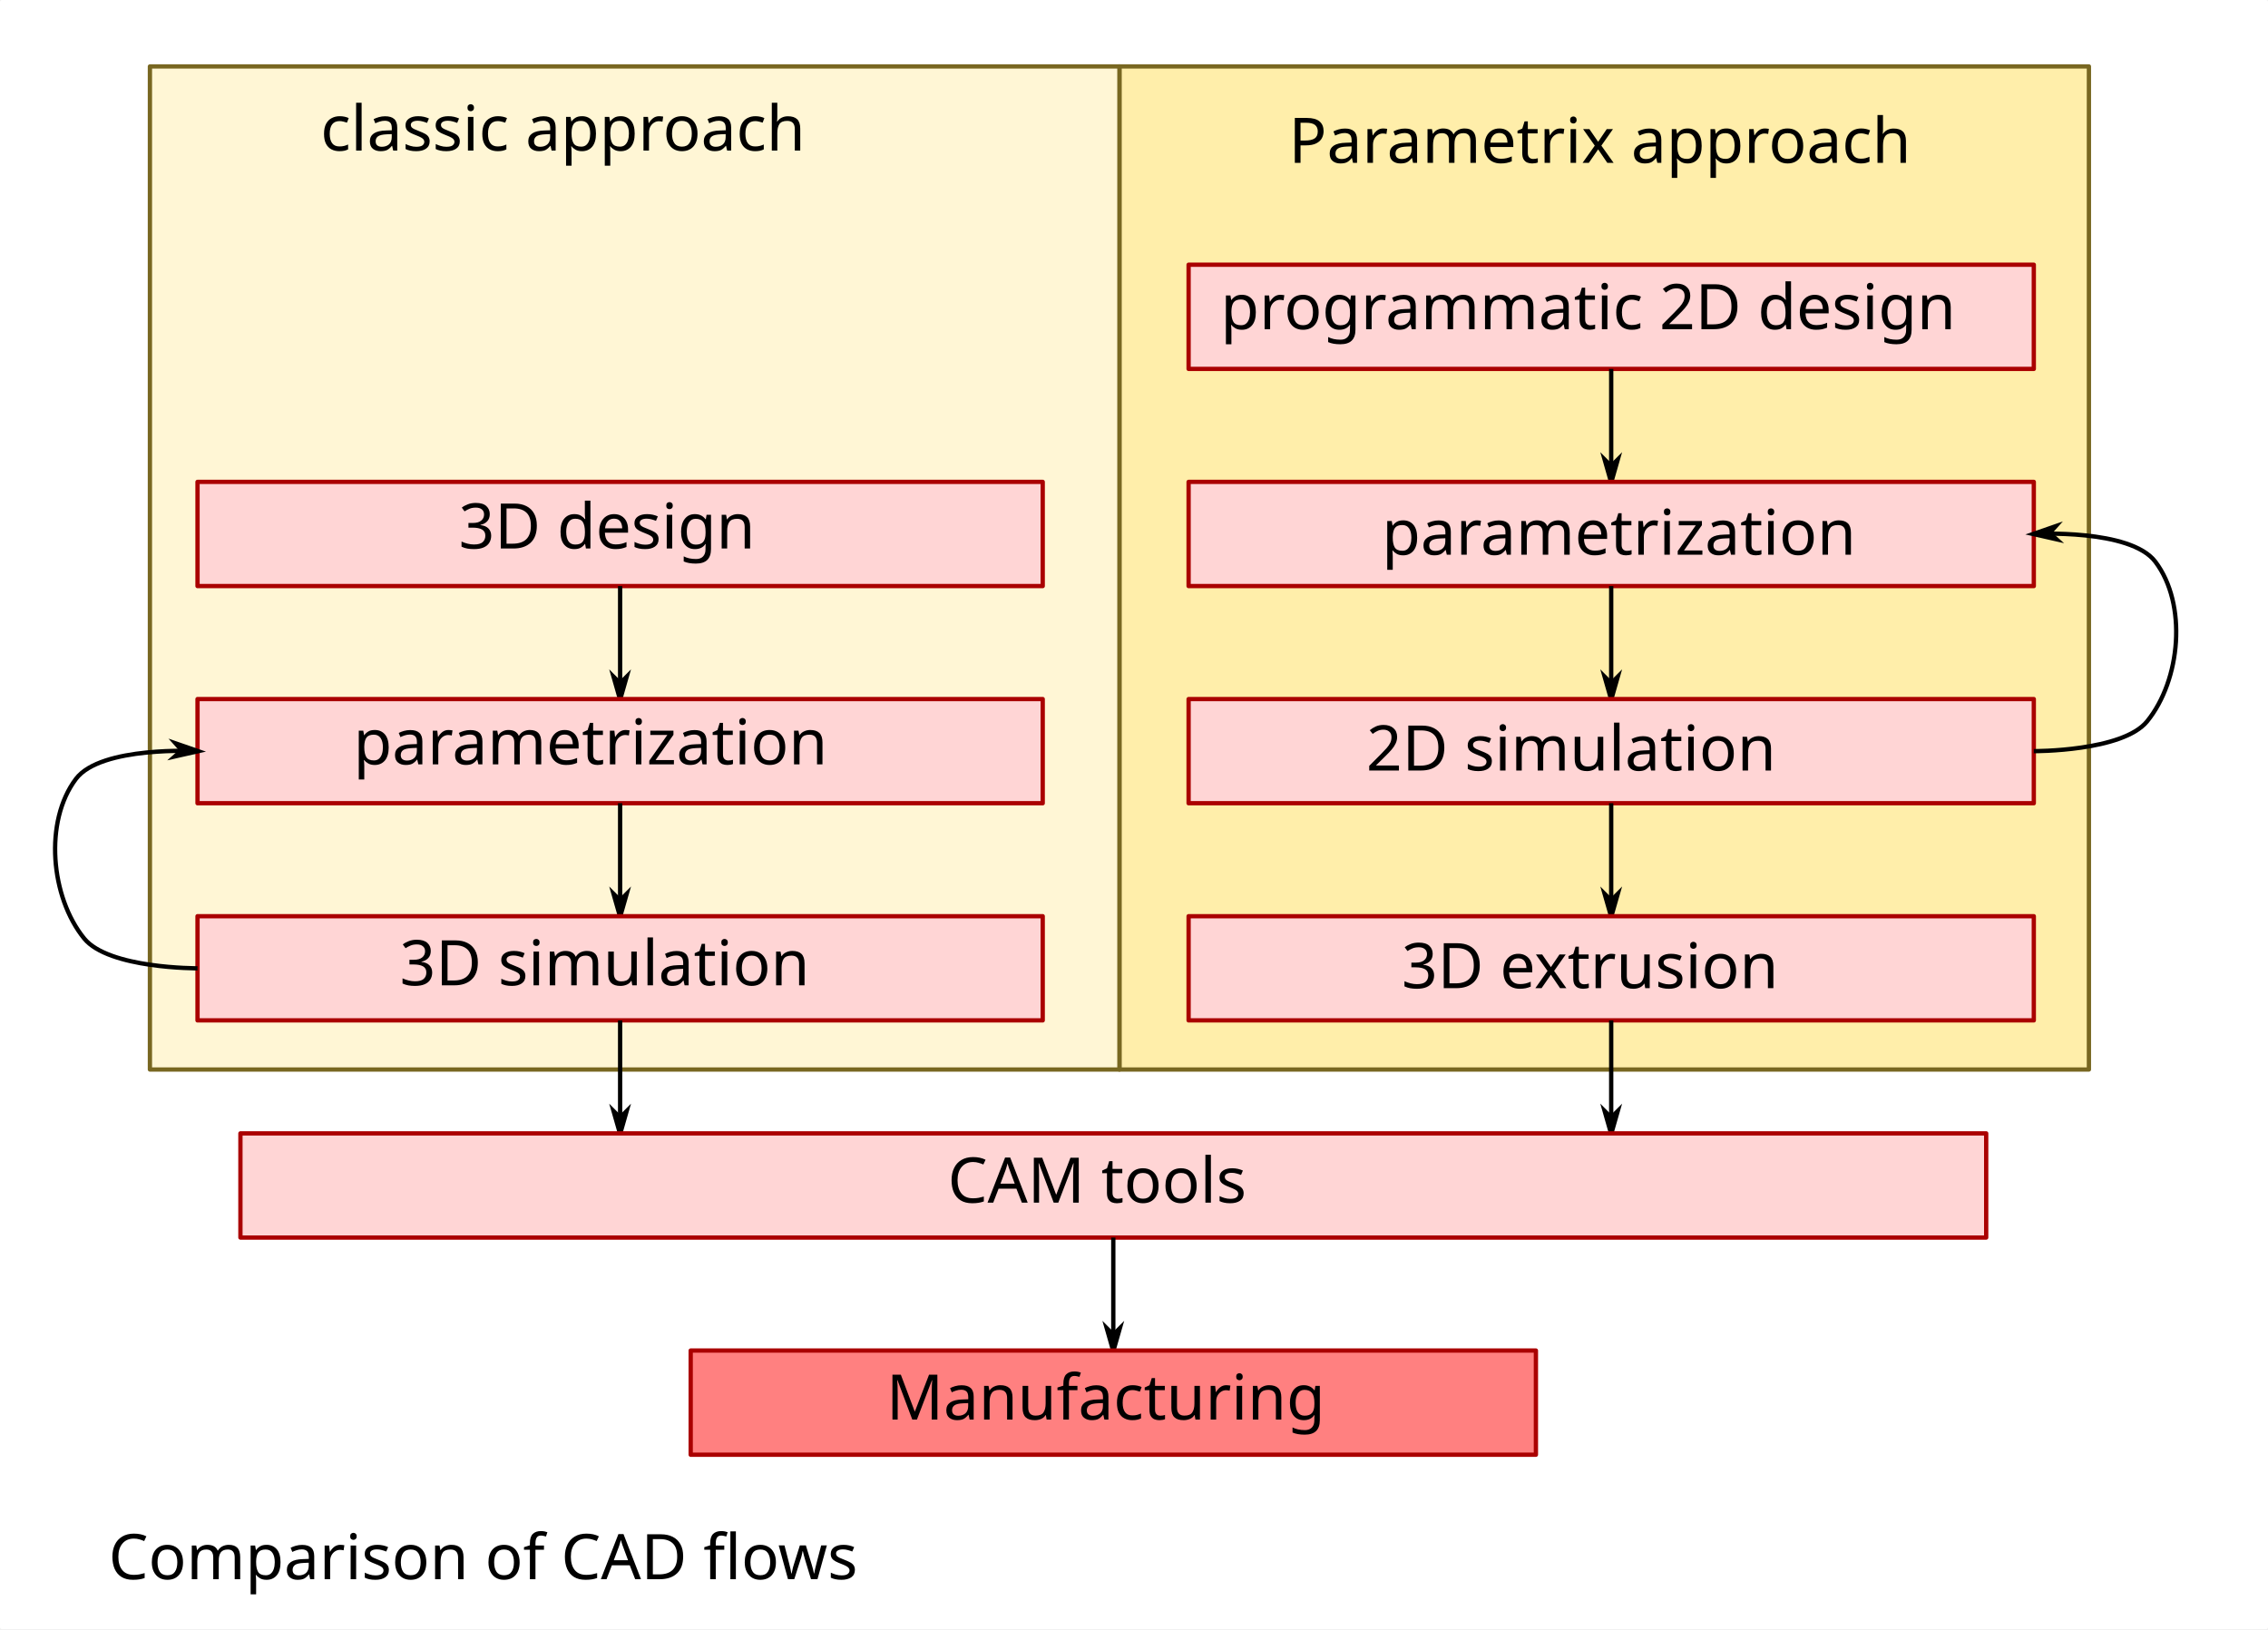
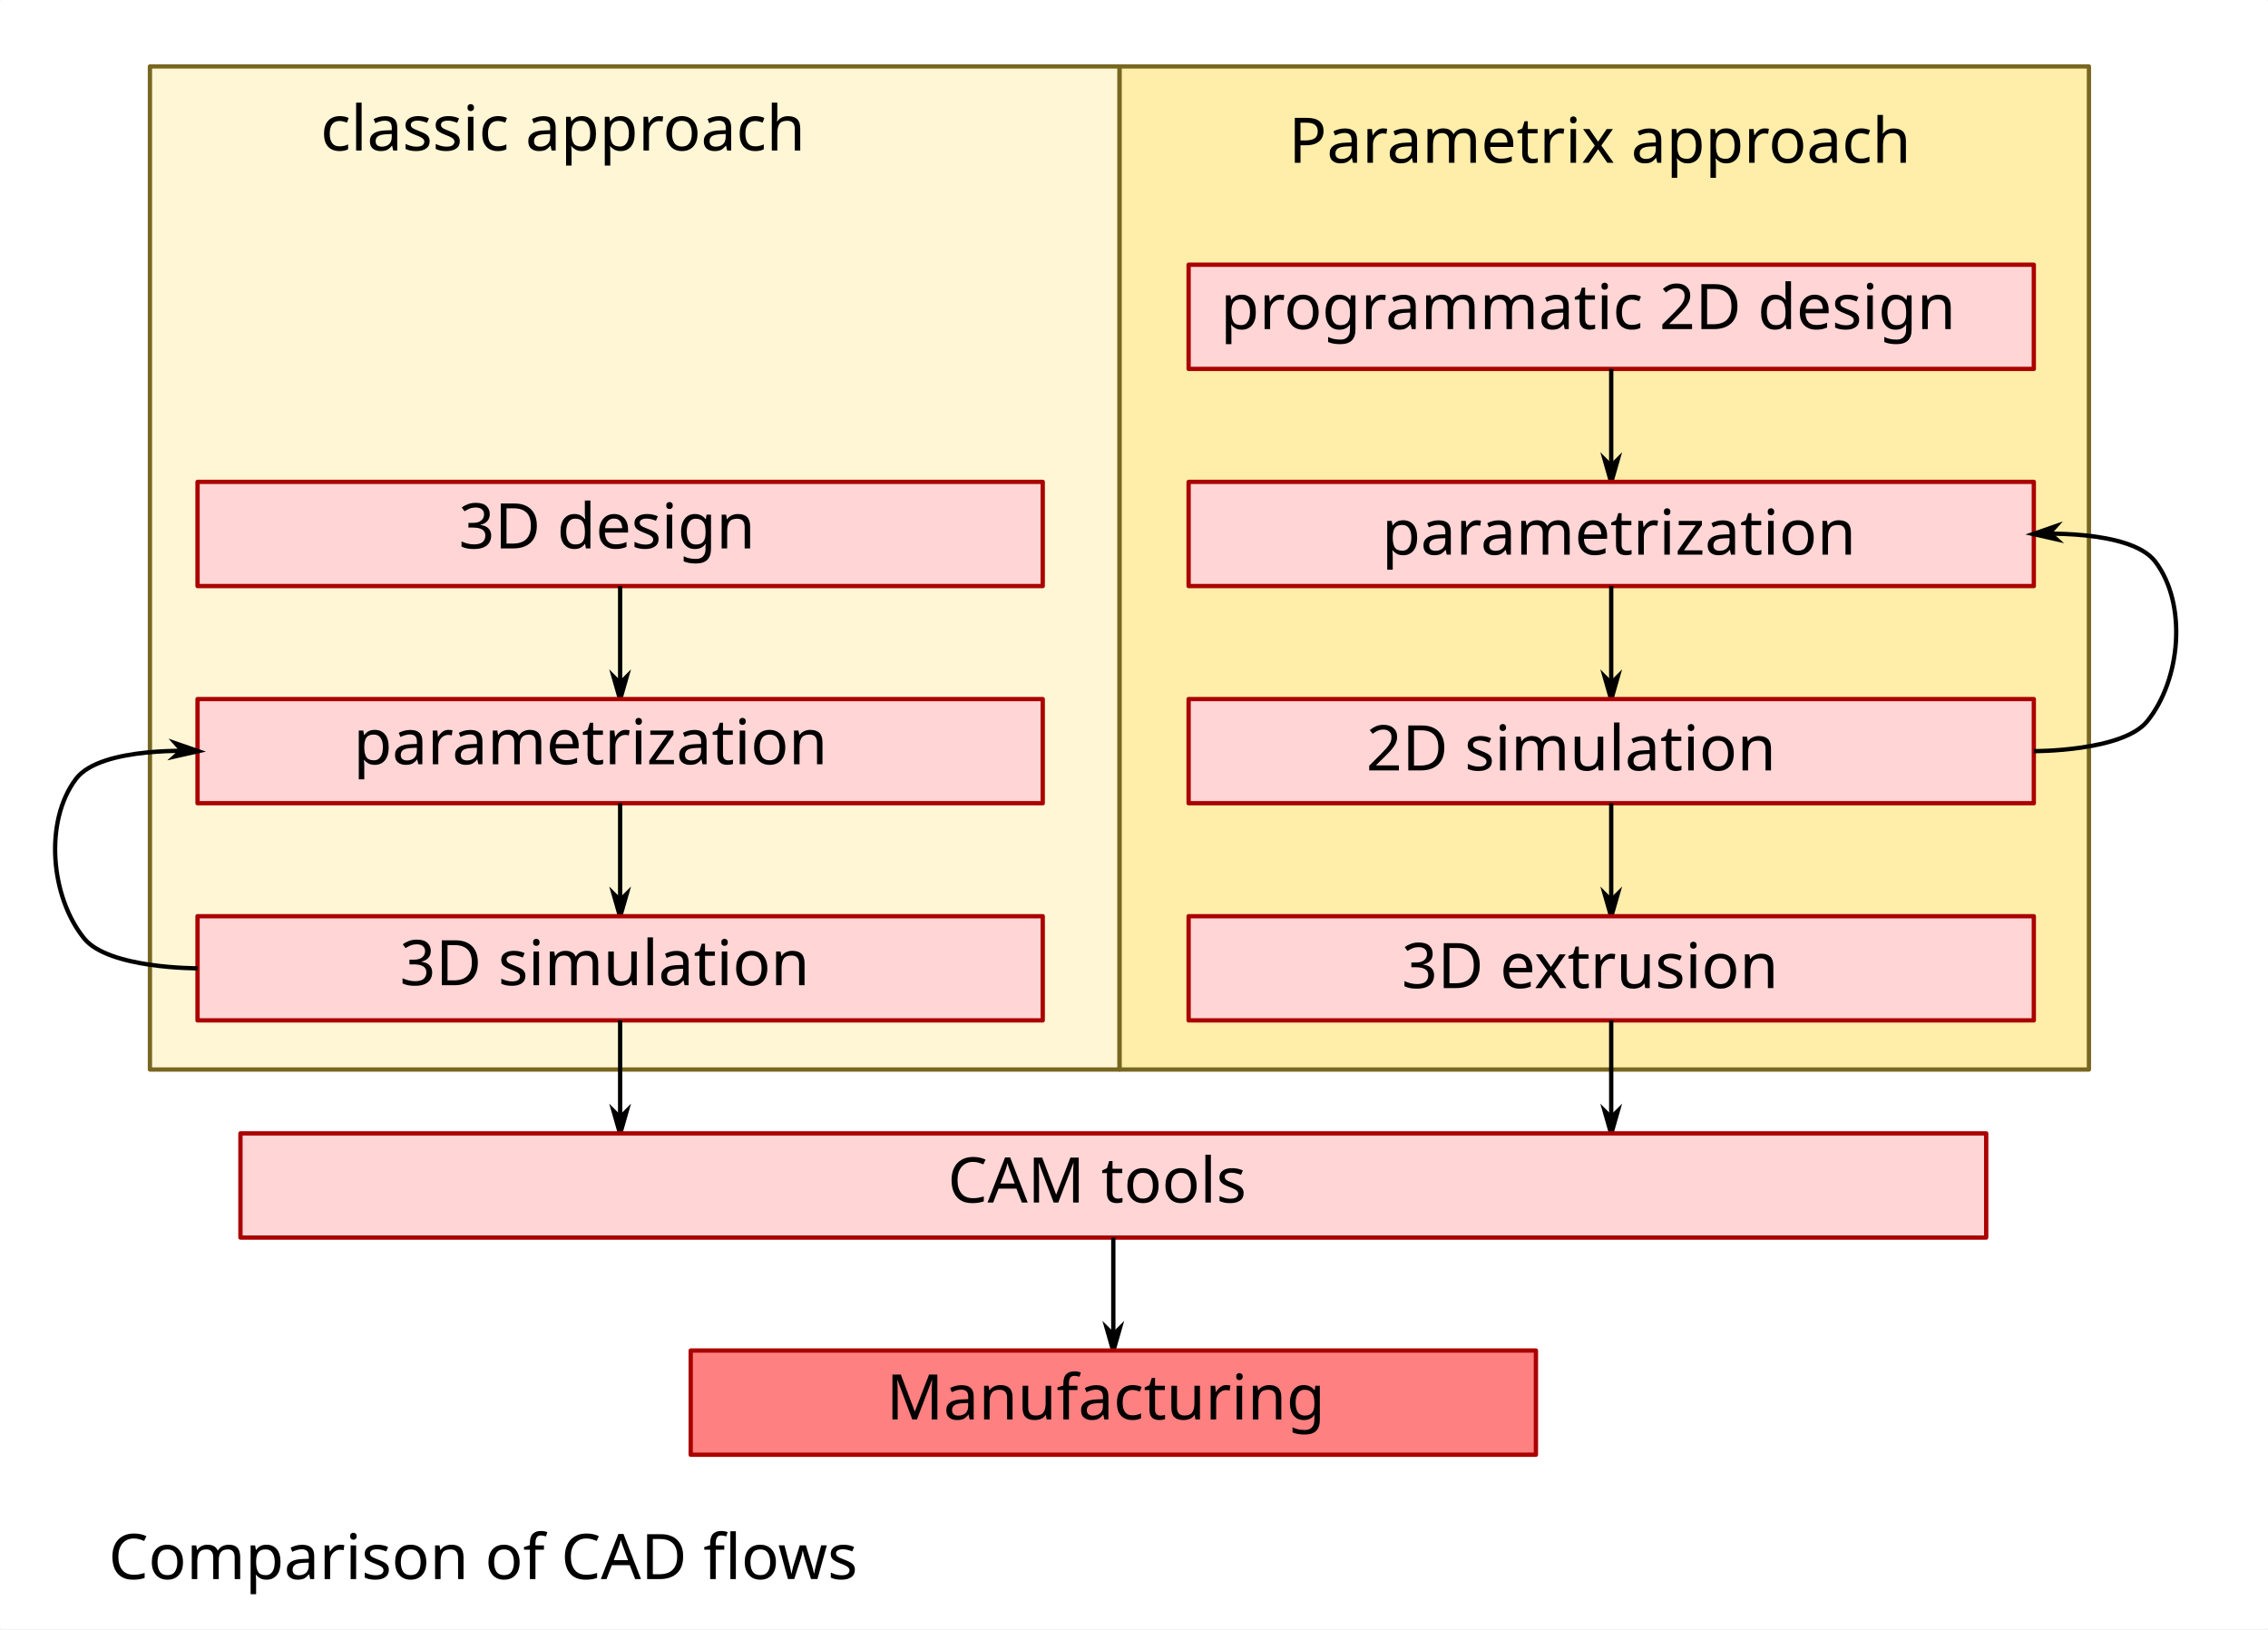
<svg xmlns="http://www.w3.org/2000/svg" width="528.571" height="379.745" viewBox="0 0 139.851 100.474">
  <defs>
    <path id="t" d="M38.161 2131.272h273.803v53.425H38.161z" />
    <path id="s" d="M199.389 2095.973h138.332v22.896H199.389z" />
    <path id="q" d="M173.631 2062.582h200.343v37.207H173.631z" />
    <path id="i" d="M279.281 1720.207h187.536v33.73H279.281z" />
    <path id="h" d="M40.475 1724.255h215.869v33.73H40.475z" />
    <path id="p" d="M292.773 1917.188h196.981v44.523H292.773z" />
    <path id="m" d="M287.376 1880.76h192.933v31.031H287.376z" />
    <path id="g" d="M267.138 1782.27h206.425v29.682H267.138z" />
    <path id="f" d="M68.808 1888.855H196.98v36.428H68.808z" />
    <path id="e" d="M58.015 1833.539H232.06v40.475H58.015z" />
    <path id="d" d="M70.157 1782.27h168.648v47.221H70.157z" />
    <path id="l" d="M58.015 1833.539H232.06v40.475H58.015z" />
    <marker id="j" markerHeight="5.078" markerWidth="8.887" orient="auto" preserveAspectRatio="xMidYMid" refX="0" refY="0" style="overflow:visible" viewBox="0 0 8.887 5.078">
-       <path d="m0 0 5-5-17.5 5L5 5Z" style="fill:context-stroke;fill-rule:evenodd;stroke:context-stroke;stroke-width:1pt" transform="matrix(-0.4,0,0,-0.4,-4,0)" />
+       <path d="m0 0 5-5-17.5 5L5 5Z" style="fill:context-stroke;fill-rule:evenodd;stroke:context-stroke;stroke-width:1pt" transform="matrix(-.4 0 0 -.4 -4 0)" />
    </marker>
    <marker id="k" orient="auto" refX="0" refY="0" style="overflow:visible">
-       <path d="m0 0 5-5-17.5 5L5 5Z" style="fill:context-stroke;fill-rule:evenodd;stroke:context-stroke;stroke-width:1pt" transform="matrix(-0.4,0,0,-0.4,-4,0)" />
+       <path d="m0 0 5-5-17.5 5L5 5Z" style="fill:context-stroke;fill-rule:evenodd;stroke:context-stroke;stroke-width:1pt" transform="matrix(-.4 0 0 -.4 -4 0)" />
    </marker>
    <marker id="n" orient="auto" refX="0" refY="0" style="overflow:visible">
-       <path d="m0 0 5-5-17.5 5L5 5Z" style="fill:context-stroke;fill-rule:evenodd;stroke:context-stroke;stroke-width:1pt" transform="matrix(-0.4,0,0,-0.4,-4,0)" />
+       <path d="m0 0 5-5-17.5 5L5 5Z" style="fill:context-stroke;fill-rule:evenodd;stroke:context-stroke;stroke-width:1pt" transform="matrix(-.4 0 0 -.4 -4 0)" />
    </marker>
    <marker id="o" orient="auto" refX="0" refY="0" style="overflow:visible">
-       <path d="m0 0 5-5-17.5 5L5 5Z" style="fill:context-stroke;fill-rule:evenodd;stroke:context-stroke;stroke-width:1pt" transform="matrix(-0.4,0,0,-0.4,-4,0)" />
+       <path d="m0 0 5-5-17.5 5L5 5Z" style="fill:context-stroke;fill-rule:evenodd;stroke:context-stroke;stroke-width:1pt" transform="matrix(-.4 0 0 -.4 -4 0)" />
    </marker>
    <marker id="c" orient="auto" refX="0" refY="0" style="overflow:visible">
-       <path d="m0 0 5-5-17.5 5L5 5Z" style="fill:context-stroke;fill-rule:evenodd;stroke:context-stroke;stroke-width:1pt" transform="matrix(-0.4,0,0,-0.4,-4,0)" />
+       <path d="m0 0 5-5-17.5 5L5 5Z" style="fill:context-stroke;fill-rule:evenodd;stroke:context-stroke;stroke-width:1pt" transform="matrix(-.4 0 0 -.4 -4 0)" />
    </marker>
    <marker id="b" orient="auto" refX="0" refY="0" style="overflow:visible">
-       <path d="m0 0 5-5-17.5 5L5 5Z" style="fill:context-stroke;fill-rule:evenodd;stroke:context-stroke;stroke-width:1pt" transform="matrix(-0.4,0,0,-0.4,-4,0)" />
+       <path d="m0 0 5-5-17.5 5L5 5Z" style="fill:context-stroke;fill-rule:evenodd;stroke:context-stroke;stroke-width:1pt" transform="matrix(-.4 0 0 -.4 -4 0)" />
    </marker>
    <marker id="a" orient="auto" refX="0" refY="0" style="overflow:visible">
-       <path d="m0 0 5-5-17.5 5L5 5Z" style="fill:context-stroke;fill-rule:evenodd;stroke:context-stroke;stroke-width:1pt" transform="matrix(-0.4,0,0,-0.4,-4,0)" />
+       <path d="m0 0 5-5-17.5 5L5 5Z" style="fill:context-stroke;fill-rule:evenodd;stroke:context-stroke;stroke-width:1pt" transform="matrix(-.4 0 0 -.4 -4 0)" />
    </marker>
    <marker id="r" orient="auto" refX="0" refY="0" style="overflow:visible">
-       <path d="m0 0 5-5-17.5 5L5 5Z" style="fill:context-stroke;fill-rule:evenodd;stroke:context-stroke;stroke-width:1pt" transform="matrix(-0.4,0,0,-0.4,-4,0)" />
+       <path d="m0 0 5-5-17.5 5L5 5Z" style="fill:context-stroke;fill-rule:evenodd;stroke:context-stroke;stroke-width:1pt" transform="matrix(-.4 0 0 -.4 -4 0)" />
    </marker>
    <marker id="u" orient="auto" refX="0" refY="0" style="overflow:visible">
-       <path d="m0 0 5-5-17.5 5L5 5Z" style="fill:context-stroke;fill-rule:evenodd;stroke:context-stroke;stroke-width:1pt" transform="matrix(-0.4,0,0,-0.4,-4,0)" />
+       <path d="m0 0 5-5-17.5 5L5 5Z" style="fill:context-stroke;fill-rule:evenodd;stroke:context-stroke;stroke-width:1pt" transform="matrix(-.4 0 0 -.4 -4 0)" />
    </marker>
  </defs>
-   <path d="M5.973 1622.626h139.586v100.209H5.973z" style="fill:#fff;stroke:#fff;stroke-width:.265;stroke-linecap:round;stroke-linejoin:round" transform="translate(-5.840913,-1622.493)" />
-   <path d="M74.867 1626.591h59.782v61.861H74.867z" style="fill:#fea;stroke:#786721;stroke-width:.265;stroke-linecap:round;stroke-linejoin:round" transform="translate(-5.840913,-1622.493)" />
-   <path d="M15.085 1626.591h59.782v61.861H15.085z" style="fill:#fff6d5;stroke:#786721;stroke-width:.265;stroke-linecap:round;stroke-linejoin:round" transform="translate(-5.840913,-1622.493)" />
-   <path d="M18.02 1652.212h52.118v6.425H18.02z" style="fill:#ffd5d5;stroke:#a00;stroke-width:.265;stroke-linecap:round;stroke-linejoin:round" transform="translate(-5.840913,-1622.493)" />
-   <path d="M44.079 1658.638v6.967" style="fill:none;stroke:#000;stroke-width:.265px;stroke-linecap:butt;stroke-linejoin:miter;stroke-opacity:1;marker-end:url(#a)" transform="translate(-5.840913,-1622.493)" />
-   <path d="M18.02 1665.605h52.118v6.425H18.02z" style="fill:#ffd5d5;stroke:#a00;stroke-width:.265;stroke-linecap:round;stroke-linejoin:round" transform="translate(-5.840913,-1622.493)" />
-   <path d="M44.079 1672.03v6.967" style="fill:none;stroke:#000;stroke-width:.265px;stroke-linecap:butt;stroke-linejoin:miter;stroke-opacity:1;marker-end:url(#b)" transform="translate(-5.840913,-1622.493)" />
-   <path d="M18.02 1678.997h52.118v6.425H18.02z" style="fill:#ffd5d5;stroke:#a00;stroke-width:.265;stroke-linecap:round;stroke-linejoin:round" transform="translate(-5.840913,-1622.493)" />
-   <path d="M44.079 1685.423v6.967" style="fill:none;stroke:#000;stroke-width:.265px;stroke-linecap:butt;stroke-linejoin:miter;stroke-opacity:1;marker-end:url(#c)" transform="translate(-5.840913,-1622.493)" />
-   <path d="M79.133 1638.819h52.118v6.425H79.133z" style="fill:#ffd5d5;stroke:#a00;stroke-width:.265;stroke-linecap:round;stroke-linejoin:round" transform="translate(-5.840913,-1622.493)" />
-   <text xml:space="preserve" style="font-style:normal;font-variant:normal;font-weight:400;font-stretch:normal;font-size:14.667px;line-height:1.25;font-family:sans-serif;font-variant-ligatures:normal;font-variant-position:normal;font-variant-caps:normal;font-variant-numeric:normal;font-variant-alternates:normal;font-variant-east-asian:normal;font-feature-settings:normal;font-variation-settings:normal;text-indent:0;text-align:start;text-decoration-line:none;text-decoration-style:solid;text-decoration-color:#000;letter-spacing:normal;word-spacing:normal;text-transform:none;writing-mode:lr-tb;direction:ltr;text-orientation:mixed;dominant-baseline:auto;baseline-shift:baseline;white-space:pre;shape-inside:url(#d);shape-padding:0;shape-margin:0;inline-size:0;display:inline;opacity:1;vector-effect:none;fill:#000;fill-opacity:1;stroke:none;stroke-width:1;stroke-linecap:butt;stroke-linejoin:miter;stroke-miterlimit:4;stroke-dasharray:none;stroke-dashoffset:0;stroke-opacity:1;-inkscape-stroke:none;stop-color:#000;stop-opacity:1" transform="translate(-5.840913,-1622.493) matrix(0.2645833,0,0,0.2645833,15.56504,1181.328)">
+   <path d="M5.973 1622.626h139.586v100.209H5.973z" style="fill:#fff;stroke:#fff;stroke-width:.265;stroke-linecap:round;stroke-linejoin:round" transform="translate(-5.84 -1622.493)" />
+   <path d="M74.867 1626.591h59.782v61.861H74.867z" style="fill:#fea;stroke:#786721;stroke-width:.265;stroke-linecap:round;stroke-linejoin:round" transform="translate(-5.84 -1622.493)" />
+   <path d="M15.085 1626.591h59.782v61.861H15.085z" style="fill:#fff6d5;stroke:#786721;stroke-width:.265;stroke-linecap:round;stroke-linejoin:round" transform="translate(-5.84 -1622.493)" />
+   <path d="M18.02 1652.212h52.118v6.425H18.02z" style="fill:#ffd5d5;stroke:#a00;stroke-width:.265;stroke-linecap:round;stroke-linejoin:round" transform="translate(-5.84 -1622.493)" />
+   <path d="M44.079 1658.638v6.967" style="fill:none;stroke:#000;stroke-width:.265px;stroke-linecap:butt;stroke-linejoin:miter;stroke-opacity:1;marker-end:url(#a)" transform="translate(-5.84 -1622.493)" />
+   <path d="M18.02 1665.605h52.118v6.425H18.02z" style="fill:#ffd5d5;stroke:#a00;stroke-width:.265;stroke-linecap:round;stroke-linejoin:round" transform="translate(-5.84 -1622.493)" />
+   <path d="M44.079 1672.03v6.967" style="fill:none;stroke:#000;stroke-width:.265px;stroke-linecap:butt;stroke-linejoin:miter;stroke-opacity:1;marker-end:url(#b)" transform="translate(-5.84 -1622.493)" />
+   <path d="M18.02 1678.997h52.118v6.425H18.02z" style="fill:#ffd5d5;stroke:#a00;stroke-width:.265;stroke-linecap:round;stroke-linejoin:round" transform="translate(-5.84 -1622.493)" />
+   <path d="M44.079 1685.423v6.967" style="fill:none;stroke:#000;stroke-width:.265px;stroke-linecap:butt;stroke-linejoin:miter;stroke-opacity:1;marker-end:url(#c)" transform="translate(-5.84 -1622.493)" />
+   <path d="M79.133 1638.819h52.118v6.425H79.133z" style="fill:#ffd5d5;stroke:#a00;stroke-width:.265;stroke-linecap:round;stroke-linejoin:round" transform="translate(-5.84 -1622.493)" />
+   <text xml:space="preserve" style="font-style:normal;font-variant:normal;font-weight:400;font-stretch:normal;font-size:14.667px;line-height:1.25;font-family:sans-serif;font-variant-ligatures:normal;font-variant-position:normal;font-variant-caps:normal;font-variant-numeric:normal;font-variant-alternates:normal;font-variant-east-asian:normal;font-feature-settings:normal;font-variation-settings:normal;text-indent:0;text-align:start;text-decoration-line:none;text-decoration-style:solid;text-decoration-color:#000;letter-spacing:normal;word-spacing:normal;text-transform:none;writing-mode:lr-tb;direction:ltr;text-orientation:mixed;dominant-baseline:auto;baseline-shift:baseline;white-space:pre;shape-inside:url(#d);shape-padding:0;shape-margin:0;inline-size:0;display:inline;opacity:1;vector-effect:none;fill:#000;fill-opacity:1;stroke:none;stroke-width:1;stroke-linecap:butt;stroke-linejoin:miter;stroke-miterlimit:4;stroke-dasharray:none;stroke-dashoffset:0;stroke-opacity:1;-inkscape-stroke:none;stop-color:#000;stop-opacity:1" transform="matrix(.26458 0 0 .26458 9.724 -441.165)">
    <tspan x="70.158" y="1795.246">3D design</tspan>
  </text>
-   <text xml:space="preserve" style="font-style:normal;font-variant:normal;font-weight:400;font-stretch:normal;font-size:14.667px;line-height:1.25;font-family:sans-serif;font-variant-ligatures:normal;font-variant-position:normal;font-variant-caps:normal;font-variant-numeric:normal;font-variant-alternates:normal;font-variant-east-asian:normal;font-feature-settings:normal;font-variation-settings:normal;text-indent:0;text-align:start;text-decoration-line:none;text-decoration-style:solid;text-decoration-color:#000;letter-spacing:normal;word-spacing:normal;text-transform:none;writing-mode:lr-tb;direction:ltr;text-orientation:mixed;dominant-baseline:auto;baseline-shift:baseline;white-space:pre;shape-inside:url(#e);shape-padding:0;shape-margin:0;inline-size:0;display:inline;opacity:1;vector-effect:none;fill:#000;fill-opacity:1;stroke:none;stroke-width:1;stroke-linecap:butt;stroke-linejoin:miter;stroke-miterlimit:4;stroke-dasharray:none;stroke-dashoffset:0;stroke-opacity:1;-inkscape-stroke:none;stop-color:#000;stop-opacity:1" transform="translate(-5.840913,-1622.493) matrix(0.2645833,0,0,0.2645833,12.28362,1181.076)">
+   <text xml:space="preserve" style="font-style:normal;font-variant:normal;font-weight:400;font-stretch:normal;font-size:14.667px;line-height:1.25;font-family:sans-serif;font-variant-ligatures:normal;font-variant-position:normal;font-variant-caps:normal;font-variant-numeric:normal;font-variant-alternates:normal;font-variant-east-asian:normal;font-feature-settings:normal;font-variation-settings:normal;text-indent:0;text-align:start;text-decoration-line:none;text-decoration-style:solid;text-decoration-color:#000;letter-spacing:normal;word-spacing:normal;text-transform:none;writing-mode:lr-tb;direction:ltr;text-orientation:mixed;dominant-baseline:auto;baseline-shift:baseline;white-space:pre;shape-inside:url(#e);shape-padding:0;shape-margin:0;inline-size:0;display:inline;opacity:1;vector-effect:none;fill:#000;fill-opacity:1;stroke:none;stroke-width:1;stroke-linecap:butt;stroke-linejoin:miter;stroke-miterlimit:4;stroke-dasharray:none;stroke-dashoffset:0;stroke-opacity:1;-inkscape-stroke:none;stop-color:#000;stop-opacity:1" transform="matrix(.26458 0 0 .26458 6.443 -441.418)">
    <tspan x="58.016" y="1846.516">parametrization</tspan>
  </text>
-   <text xml:space="preserve" style="font-style:normal;font-variant:normal;font-weight:400;font-stretch:normal;font-size:14.667px;line-height:1.25;font-family:sans-serif;font-variant-ligatures:normal;font-variant-position:normal;font-variant-caps:normal;font-variant-numeric:normal;font-variant-alternates:normal;font-variant-east-asian:normal;font-feature-settings:normal;font-variation-settings:normal;text-indent:0;text-align:start;text-decoration-line:none;text-decoration-style:solid;text-decoration-color:#000;letter-spacing:normal;word-spacing:normal;text-transform:none;writing-mode:lr-tb;direction:ltr;text-orientation:mixed;dominant-baseline:auto;baseline-shift:baseline;white-space:pre;shape-inside:url(#f);shape-padding:0;shape-margin:0;inline-size:0;display:inline;opacity:1;vector-effect:none;fill:#000;fill-opacity:1;stroke:none;stroke-width:1;stroke-linecap:butt;stroke-linejoin:miter;stroke-miterlimit:4;stroke-dasharray:none;stroke-dashoffset:0;stroke-opacity:1;-inkscape-stroke:none;stop-color:#000;stop-opacity:1" transform="translate(-5.840913,-1622.493) matrix(0.2645833,0,0,0.2645833,12.28362,1180.066)">
+   <text xml:space="preserve" style="font-style:normal;font-variant:normal;font-weight:400;font-stretch:normal;font-size:14.667px;line-height:1.25;font-family:sans-serif;font-variant-ligatures:normal;font-variant-position:normal;font-variant-caps:normal;font-variant-numeric:normal;font-variant-alternates:normal;font-variant-east-asian:normal;font-feature-settings:normal;font-variation-settings:normal;text-indent:0;text-align:start;text-decoration-line:none;text-decoration-style:solid;text-decoration-color:#000;letter-spacing:normal;word-spacing:normal;text-transform:none;writing-mode:lr-tb;direction:ltr;text-orientation:mixed;dominant-baseline:auto;baseline-shift:baseline;white-space:pre;shape-inside:url(#f);shape-padding:0;shape-margin:0;inline-size:0;display:inline;opacity:1;vector-effect:none;fill:#000;fill-opacity:1;stroke:none;stroke-width:1;stroke-linecap:butt;stroke-linejoin:miter;stroke-miterlimit:4;stroke-dasharray:none;stroke-dashoffset:0;stroke-opacity:1;-inkscape-stroke:none;stop-color:#000;stop-opacity:1" transform="matrix(.26458 0 0 .26458 6.443 -442.427)">
    <tspan x="68.809" y="1901.832">3D simulation</tspan>
  </text>
-   <text xml:space="preserve" style="font-style:normal;font-variant:normal;font-weight:400;font-stretch:normal;font-size:14.667px;line-height:1.25;font-family:sans-serif;font-variant-ligatures:normal;font-variant-position:normal;font-variant-caps:normal;font-variant-numeric:normal;font-variant-alternates:normal;font-variant-east-asian:normal;font-feature-settings:normal;font-variation-settings:normal;text-indent:0;text-align:start;text-decoration-line:none;text-decoration-style:solid;text-decoration-color:#000;letter-spacing:normal;word-spacing:normal;text-transform:none;writing-mode:lr-tb;direction:ltr;text-orientation:mixed;dominant-baseline:auto;baseline-shift:baseline;white-space:pre;shape-inside:url(#g);shape-padding:0;shape-margin:0;inline-size:0;display:inline;opacity:1;vector-effect:none;fill:#000;fill-opacity:1;stroke:none;stroke-width:1;stroke-linecap:butt;stroke-linejoin:miter;stroke-miterlimit:4;stroke-dasharray:none;stroke-dashoffset:0;stroke-opacity:1;-inkscape-stroke:none;stop-color:#000;stop-opacity:1" transform="translate(-5.840913,-1622.493) matrix(0.2645833,0,0,0.2645833,10.42266,1167.802)">
+   <text xml:space="preserve" style="font-style:normal;font-variant:normal;font-weight:400;font-stretch:normal;font-size:14.667px;line-height:1.25;font-family:sans-serif;font-variant-ligatures:normal;font-variant-position:normal;font-variant-caps:normal;font-variant-numeric:normal;font-variant-alternates:normal;font-variant-east-asian:normal;font-feature-settings:normal;font-variation-settings:normal;text-indent:0;text-align:start;text-decoration-line:none;text-decoration-style:solid;text-decoration-color:#000;letter-spacing:normal;word-spacing:normal;text-transform:none;writing-mode:lr-tb;direction:ltr;text-orientation:mixed;dominant-baseline:auto;baseline-shift:baseline;white-space:pre;shape-inside:url(#g);shape-padding:0;shape-margin:0;inline-size:0;display:inline;opacity:1;vector-effect:none;fill:#000;fill-opacity:1;stroke:none;stroke-width:1;stroke-linecap:butt;stroke-linejoin:miter;stroke-miterlimit:4;stroke-dasharray:none;stroke-dashoffset:0;stroke-opacity:1;-inkscape-stroke:none;stop-color:#000;stop-opacity:1" transform="matrix(.26458 0 0 .26458 4.582 -454.691)">
    <tspan x="267.139" y="1795.246">programmatic 2D design</tspan>
  </text>
-   <text xml:space="preserve" style="font-style:normal;font-variant:normal;font-weight:400;font-stretch:normal;font-size:14.667px;line-height:1.25;font-family:sans-serif;font-variant-ligatures:normal;font-variant-position:normal;font-variant-caps:normal;font-variant-numeric:normal;font-variant-alternates:normal;font-variant-east-asian:normal;font-feature-settings:normal;font-variation-settings:normal;text-indent:0;text-align:start;text-decoration-line:none;text-decoration-style:solid;text-decoration-color:#000;letter-spacing:normal;word-spacing:normal;text-transform:none;writing-mode:lr-tb;direction:ltr;text-orientation:mixed;dominant-baseline:auto;baseline-shift:baseline;white-space:pre;shape-inside:url(#h);shape-padding:0;shape-margin:0;inline-size:0;display:inline;opacity:1;vector-effect:none;fill:#000;fill-opacity:1;stroke:none;stroke-width:1;stroke-linecap:butt;stroke-linejoin:miter;stroke-miterlimit:4;stroke-dasharray:none;stroke-dashoffset:0;stroke-opacity:1;-inkscape-stroke:none;stop-color:#000;stop-opacity:1" transform="translate(-5.840913,-1622.493) matrix(0.2645833,0,0,0.2645833,14.89748,1172.137)">
+   <text xml:space="preserve" style="font-style:normal;font-variant:normal;font-weight:400;font-stretch:normal;font-size:14.667px;line-height:1.25;font-family:sans-serif;font-variant-ligatures:normal;font-variant-position:normal;font-variant-caps:normal;font-variant-numeric:normal;font-variant-alternates:normal;font-variant-east-asian:normal;font-feature-settings:normal;font-variation-settings:normal;text-indent:0;text-align:start;text-decoration-line:none;text-decoration-style:solid;text-decoration-color:#000;letter-spacing:normal;word-spacing:normal;text-transform:none;writing-mode:lr-tb;direction:ltr;text-orientation:mixed;dominant-baseline:auto;baseline-shift:baseline;white-space:pre;shape-inside:url(#h);shape-padding:0;shape-margin:0;inline-size:0;display:inline;opacity:1;vector-effect:none;fill:#000;fill-opacity:1;stroke:none;stroke-width:1;stroke-linecap:butt;stroke-linejoin:miter;stroke-miterlimit:4;stroke-dasharray:none;stroke-dashoffset:0;stroke-opacity:1;-inkscape-stroke:none;stop-color:#000;stop-opacity:1" transform="matrix(.26458 0 0 .26458 9.057 -450.357)">
    <tspan x="40.475" y="1737.233">classic approach</tspan>
  </text>
-   <text xml:space="preserve" style="font-style:normal;font-variant:normal;font-weight:400;font-stretch:normal;font-size:14.667px;line-height:1.25;font-family:sans-serif;font-variant-ligatures:normal;font-variant-position:normal;font-variant-caps:normal;font-variant-numeric:normal;font-variant-alternates:normal;font-variant-east-asian:normal;font-feature-settings:normal;font-variation-settings:normal;text-indent:0;text-align:start;text-decoration-line:none;text-decoration-style:solid;text-decoration-color:#000;letter-spacing:normal;word-spacing:normal;text-transform:none;writing-mode:lr-tb;direction:ltr;text-orientation:mixed;dominant-baseline:auto;baseline-shift:baseline;white-space:pre;shape-inside:url(#i);shape-padding:0;shape-margin:0;inline-size:0;display:inline;opacity:1;vector-effect:none;fill:#000;fill-opacity:1;stroke:none;stroke-width:1;stroke-linecap:butt;stroke-linejoin:miter;stroke-miterlimit:4;stroke-dasharray:none;stroke-dashoffset:0;stroke-opacity:1;-inkscape-stroke:none;stop-color:#000;stop-opacity:1" transform="translate(-5.840913,-1622.493) matrix(0.2645833,0,0,0.2645833,11.41439,1173.965)">
+   <text xml:space="preserve" style="font-style:normal;font-variant:normal;font-weight:400;font-stretch:normal;font-size:14.667px;line-height:1.25;font-family:sans-serif;font-variant-ligatures:normal;font-variant-position:normal;font-variant-caps:normal;font-variant-numeric:normal;font-variant-alternates:normal;font-variant-east-asian:normal;font-feature-settings:normal;font-variation-settings:normal;text-indent:0;text-align:start;text-decoration-line:none;text-decoration-style:solid;text-decoration-color:#000;letter-spacing:normal;word-spacing:normal;text-transform:none;writing-mode:lr-tb;direction:ltr;text-orientation:mixed;dominant-baseline:auto;baseline-shift:baseline;white-space:pre;shape-inside:url(#i);shape-padding:0;shape-margin:0;inline-size:0;display:inline;opacity:1;vector-effect:none;fill:#000;fill-opacity:1;stroke:none;stroke-width:1;stroke-linecap:butt;stroke-linejoin:miter;stroke-miterlimit:4;stroke-dasharray:none;stroke-dashoffset:0;stroke-opacity:1;-inkscape-stroke:none;stop-color:#000;stop-opacity:1" transform="matrix(.26458 0 0 .26458 5.573 -448.528)">
    <tspan x="279.281" y="1733.184">Parametrix approach</tspan>
  </text>
-   <path d="M105.192 1645.245v6.967" style="fill:none;stroke:#000;stroke-width:.265px;stroke-linecap:butt;stroke-linejoin:miter;stroke-opacity:1;marker-end:url(#j)" transform="translate(-5.840913,-1622.493)" />
-   <path d="M79.133 1652.212h52.118v6.425H79.133z" style="fill:#ffd5d5;stroke:#a00;stroke-width:.265;stroke-linecap:round;stroke-linejoin:round" transform="translate(-5.840913,-1622.493)" />
-   <path d="M105.192 1658.638v6.967" style="fill:none;stroke:#000;stroke-width:.265px;stroke-linecap:butt;stroke-linejoin:miter;stroke-opacity:1;marker-end:url(#k)" transform="translate(-5.840913,-1622.493)" />
-   <text xml:space="preserve" style="font-style:normal;font-variant:normal;font-weight:400;font-stretch:normal;font-size:14.667px;line-height:1.25;font-family:sans-serif;font-variant-ligatures:normal;font-variant-position:normal;font-variant-caps:normal;font-variant-numeric:normal;font-variant-alternates:normal;font-variant-east-asian:normal;font-feature-settings:normal;font-variation-settings:normal;text-indent:0;text-align:start;text-decoration-line:none;text-decoration-style:solid;text-decoration-color:#000;letter-spacing:normal;word-spacing:normal;text-transform:none;writing-mode:lr-tb;direction:ltr;text-orientation:mixed;dominant-baseline:auto;baseline-shift:baseline;white-space:pre;shape-inside:url(#l);shape-padding:0;shape-margin:0;inline-size:0;display:inline;vector-effect:none;fill:#000;fill-opacity:1;stroke:none;stroke-width:1;stroke-linecap:butt;stroke-linejoin:miter;stroke-miterlimit:4;stroke-dasharray:none;stroke-dashoffset:0;stroke-opacity:1;-inkscape-stroke:none;stop-color:#000" transform="translate(-5.840913,-1622.493) matrix(0.2645833,0,0,0.2645833,75.70168,1168.147)">
+   <path d="M105.192 1645.245v6.967" style="fill:none;stroke:#000;stroke-width:.265px;stroke-linecap:butt;stroke-linejoin:miter;stroke-opacity:1;marker-end:url(#j)" transform="translate(-5.84 -1622.493)" />
+   <path d="M79.133 1652.212h52.118v6.425H79.133z" style="fill:#ffd5d5;stroke:#a00;stroke-width:.265;stroke-linecap:round;stroke-linejoin:round" transform="translate(-5.84 -1622.493)" />
+   <path d="M105.192 1658.638v6.967" style="fill:none;stroke:#000;stroke-width:.265px;stroke-linecap:butt;stroke-linejoin:miter;stroke-opacity:1;marker-end:url(#k)" transform="translate(-5.84 -1622.493)" />
+   <text xml:space="preserve" style="font-style:normal;font-variant:normal;font-weight:400;font-stretch:normal;font-size:14.667px;line-height:1.25;font-family:sans-serif;font-variant-ligatures:normal;font-variant-position:normal;font-variant-caps:normal;font-variant-numeric:normal;font-variant-alternates:normal;font-variant-east-asian:normal;font-feature-settings:normal;font-variation-settings:normal;text-indent:0;text-align:start;text-decoration-line:none;text-decoration-style:solid;text-decoration-color:#000;letter-spacing:normal;word-spacing:normal;text-transform:none;writing-mode:lr-tb;direction:ltr;text-orientation:mixed;dominant-baseline:auto;baseline-shift:baseline;white-space:pre;shape-inside:url(#l);shape-padding:0;shape-margin:0;inline-size:0;display:inline;vector-effect:none;fill:#000;fill-opacity:1;stroke:none;stroke-width:1;stroke-linecap:butt;stroke-linejoin:miter;stroke-miterlimit:4;stroke-dasharray:none;stroke-dashoffset:0;stroke-opacity:1;-inkscape-stroke:none;stop-color:#000" transform="matrix(.26458 0 0 .26458 69.86 -454.346)">
    <tspan x="58.016" y="1846.516">parametrization</tspan>
  </text>
-   <path d="M79.133 1665.605h52.118v6.425H79.133z" style="fill:#ffd5d5;stroke:#a00;stroke-width:.265;stroke-linecap:round;stroke-linejoin:round" transform="translate(-5.840913,-1622.493)" />
-   <text xml:space="preserve" style="font-style:normal;font-variant:normal;font-weight:400;font-stretch:normal;font-size:14.667px;line-height:1.25;font-family:sans-serif;font-variant-ligatures:normal;font-variant-position:normal;font-variant-caps:normal;font-variant-numeric:normal;font-variant-alternates:normal;font-variant-east-asian:normal;font-feature-settings:normal;font-variation-settings:normal;text-indent:0;text-align:start;text-decoration-line:none;text-decoration-style:solid;text-decoration-color:#000;letter-spacing:normal;word-spacing:normal;text-transform:none;writing-mode:lr-tb;direction:ltr;text-orientation:mixed;dominant-baseline:auto;baseline-shift:baseline;white-space:pre;shape-inside:url(#m);shape-padding:0;shape-margin:0;inline-size:0;display:inline;opacity:1;vector-effect:none;fill:#000;fill-opacity:1;stroke:none;stroke-width:1;stroke-linecap:butt;stroke-linejoin:miter;stroke-miterlimit:4;stroke-dasharray:none;stroke-dashoffset:0;stroke-opacity:1;-inkscape-stroke:none;stop-color:#000;stop-opacity:1" transform="translate(-5.840913,-1622.493) matrix(0.2645833,0,0,0.2645833,14.05054,1168.96)">
+   <path d="M79.133 1665.605h52.118v6.425H79.133z" style="fill:#ffd5d5;stroke:#a00;stroke-width:.265;stroke-linecap:round;stroke-linejoin:round" transform="translate(-5.84 -1622.493)" />
+   <text xml:space="preserve" style="font-style:normal;font-variant:normal;font-weight:400;font-stretch:normal;font-size:14.667px;line-height:1.25;font-family:sans-serif;font-variant-ligatures:normal;font-variant-position:normal;font-variant-caps:normal;font-variant-numeric:normal;font-variant-alternates:normal;font-variant-east-asian:normal;font-feature-settings:normal;font-variation-settings:normal;text-indent:0;text-align:start;text-decoration-line:none;text-decoration-style:solid;text-decoration-color:#000;letter-spacing:normal;word-spacing:normal;text-transform:none;writing-mode:lr-tb;direction:ltr;text-orientation:mixed;dominant-baseline:auto;baseline-shift:baseline;white-space:pre;shape-inside:url(#m);shape-padding:0;shape-margin:0;inline-size:0;display:inline;opacity:1;vector-effect:none;fill:#000;fill-opacity:1;stroke:none;stroke-width:1;stroke-linecap:butt;stroke-linejoin:miter;stroke-miterlimit:4;stroke-dasharray:none;stroke-dashoffset:0;stroke-opacity:1;-inkscape-stroke:none;stop-color:#000;stop-opacity:1" transform="matrix(.26458 0 0 .26458 8.21 -453.534)">
    <tspan x="287.375" y="1893.736">2D simulation</tspan>
  </text>
-   <path d="M105.192 1672.03v6.967" style="fill:none;stroke:#000;stroke-width:.265px;stroke-linecap:butt;stroke-linejoin:miter;stroke-opacity:1;marker-end:url(#n)" transform="translate(-5.840913,-1622.493)" />
-   <path d="M79.133 1678.997h52.118v6.425H79.133z" style="fill:#ffd5d5;stroke:#a00;stroke-width:.265;stroke-linecap:round;stroke-linejoin:round" transform="translate(-5.840913,-1622.493)" />
-   <path d="M105.192 1685.423v6.967" style="fill:none;stroke:#000;stroke-width:.265px;stroke-linecap:butt;stroke-linejoin:miter;stroke-opacity:1;marker-end:url(#o)" transform="translate(-5.840913,-1622.493)" />
-   <text xml:space="preserve" style="font-style:normal;font-variant:normal;font-weight:400;font-stretch:normal;font-size:14.667px;line-height:1.25;font-family:sans-serif;font-variant-ligatures:normal;font-variant-position:normal;font-variant-caps:normal;font-variant-numeric:normal;font-variant-alternates:normal;font-variant-east-asian:normal;font-feature-settings:normal;font-variation-settings:normal;text-indent:0;text-align:start;text-decoration-line:none;text-decoration-style:solid;text-decoration-color:#000;letter-spacing:normal;word-spacing:normal;text-transform:none;writing-mode:lr-tb;direction:ltr;text-orientation:mixed;dominant-baseline:auto;baseline-shift:baseline;white-space:pre;shape-inside:url(#p);shape-padding:0;shape-margin:0;inline-size:0;display:inline;opacity:1;vector-effect:none;fill:#000;fill-opacity:1;stroke:none;stroke-width:1;stroke-linecap:butt;stroke-linejoin:miter;stroke-miterlimit:4;stroke-dasharray:none;stroke-dashoffset:0;stroke-opacity:1;-inkscape-stroke:none;stop-color:#000;stop-opacity:1" transform="translate(-5.840913,-1622.493) matrix(0.2645833,0,0,0.2645833,14.80779,1172.746)">
+   <path d="M105.192 1672.03v6.967" style="fill:none;stroke:#000;stroke-width:.265px;stroke-linecap:butt;stroke-linejoin:miter;stroke-opacity:1;marker-end:url(#n)" transform="translate(-5.84 -1622.493)" />
+   <path d="M79.133 1678.997h52.118v6.425H79.133z" style="fill:#ffd5d5;stroke:#a00;stroke-width:.265;stroke-linecap:round;stroke-linejoin:round" transform="translate(-5.84 -1622.493)" />
+   <path d="M105.192 1685.423v6.967" style="fill:none;stroke:#000;stroke-width:.265px;stroke-linecap:butt;stroke-linejoin:miter;stroke-opacity:1;marker-end:url(#o)" transform="translate(-5.84 -1622.493)" />
+   <text xml:space="preserve" style="font-style:normal;font-variant:normal;font-weight:400;font-stretch:normal;font-size:14.667px;line-height:1.25;font-family:sans-serif;font-variant-ligatures:normal;font-variant-position:normal;font-variant-caps:normal;font-variant-numeric:normal;font-variant-alternates:normal;font-variant-east-asian:normal;font-feature-settings:normal;font-variation-settings:normal;text-indent:0;text-align:start;text-decoration-line:none;text-decoration-style:solid;text-decoration-color:#000;letter-spacing:normal;word-spacing:normal;text-transform:none;writing-mode:lr-tb;direction:ltr;text-orientation:mixed;dominant-baseline:auto;baseline-shift:baseline;white-space:pre;shape-inside:url(#p);shape-padding:0;shape-margin:0;inline-size:0;display:inline;opacity:1;vector-effect:none;fill:#000;fill-opacity:1;stroke:none;stroke-width:1;stroke-linecap:butt;stroke-linejoin:miter;stroke-miterlimit:4;stroke-dasharray:none;stroke-dashoffset:0;stroke-opacity:1;-inkscape-stroke:none;stop-color:#000;stop-opacity:1" transform="matrix(.26458 0 0 .26458 8.967 -449.747)">
    <tspan x="292.773" y="1930.164">3D extrusion</tspan>
  </text>
-   <path d="M20.666 1692.39h107.649v6.425H20.666z" style="fill:#ffd5d5;stroke:#a00;stroke-width:.265;stroke-linecap:round;stroke-linejoin:round" transform="translate(-5.840913,-1622.493)" />
-   <text xml:space="preserve" style="font-style:normal;font-variant:normal;font-weight:400;font-stretch:normal;font-size:14.667px;line-height:1.25;font-family:sans-serif;font-variant-ligatures:normal;font-variant-position:normal;font-variant-caps:normal;font-variant-numeric:normal;font-variant-alternates:normal;font-variant-east-asian:normal;font-feature-settings:normal;font-variation-settings:normal;text-indent:0;text-align:start;text-decoration-line:none;text-decoration-style:solid;text-decoration-color:#000;letter-spacing:normal;word-spacing:normal;text-transform:none;writing-mode:lr-tb;direction:ltr;text-orientation:mixed;dominant-baseline:auto;baseline-shift:baseline;white-space:pre;shape-inside:url(#q);shape-padding:0;shape-margin:0;inline-size:0;display:inline;opacity:1;vector-effect:none;fill:#000;fill-opacity:1;stroke:none;stroke-width:1;stroke-linecap:butt;stroke-linejoin:miter;stroke-miterlimit:4;stroke-dasharray:none;stroke-dashoffset:0;stroke-opacity:1;-inkscape-stroke:none;stop-color:#000;stop-opacity:1" transform="translate(-5.840913,-1622.493) matrix(0.2645833,0,0,0.2645833,18.34163,1147.504)">
+   <path d="M20.666 1692.39h107.649v6.425H20.666z" style="fill:#ffd5d5;stroke:#a00;stroke-width:.265;stroke-linecap:round;stroke-linejoin:round" transform="translate(-5.84 -1622.493)" />
+   <text xml:space="preserve" style="font-style:normal;font-variant:normal;font-weight:400;font-stretch:normal;font-size:14.667px;line-height:1.25;font-family:sans-serif;font-variant-ligatures:normal;font-variant-position:normal;font-variant-caps:normal;font-variant-numeric:normal;font-variant-alternates:normal;font-variant-east-asian:normal;font-feature-settings:normal;font-variation-settings:normal;text-indent:0;text-align:start;text-decoration-line:none;text-decoration-style:solid;text-decoration-color:#000;letter-spacing:normal;word-spacing:normal;text-transform:none;writing-mode:lr-tb;direction:ltr;text-orientation:mixed;dominant-baseline:auto;baseline-shift:baseline;white-space:pre;shape-inside:url(#q);shape-padding:0;shape-margin:0;inline-size:0;display:inline;opacity:1;vector-effect:none;fill:#000;fill-opacity:1;stroke:none;stroke-width:1;stroke-linecap:butt;stroke-linejoin:miter;stroke-miterlimit:4;stroke-dasharray:none;stroke-dashoffset:0;stroke-opacity:1;-inkscape-stroke:none;stop-color:#000;stop-opacity:1" transform="matrix(.26458 0 0 .26458 12.5 -474.989)">
    <tspan x="173.631" y="2075.559">CAM tools</tspan>
  </text>
-   <path d="M74.49 1698.816v6.967" style="fill:none;stroke:#000;stroke-width:.265px;stroke-linecap:butt;stroke-linejoin:miter;stroke-opacity:1;marker-end:url(#r)" transform="translate(-5.840913,-1622.493)" />
-   <path d="M48.431 1705.783h52.118v6.425H48.431z" style="fill:#ff8080;stroke:#a00;stroke-width:.265;stroke-linecap:round;stroke-linejoin:round" transform="translate(-5.840913,-1622.493)" />
-   <text xml:space="preserve" style="font-style:normal;font-variant:normal;font-weight:400;font-stretch:normal;font-size:14.667px;line-height:1.25;font-family:sans-serif;font-variant-ligatures:normal;font-variant-position:normal;font-variant-caps:normal;font-variant-numeric:normal;font-variant-alternates:normal;font-variant-east-asian:normal;font-feature-settings:normal;font-variation-settings:normal;text-indent:0;text-align:start;text-decoration-line:none;text-decoration-style:solid;text-decoration-color:#000;letter-spacing:normal;word-spacing:normal;text-transform:none;writing-mode:lr-tb;direction:ltr;text-orientation:mixed;dominant-baseline:auto;baseline-shift:baseline;white-space:pre;shape-inside:url(#s);shape-padding:0;shape-margin:0;inline-size:0;display:inline;opacity:1;vector-effect:none;fill:#000;fill-opacity:1;stroke:none;stroke-width:1;stroke-linecap:butt;stroke-linejoin:miter;stroke-miterlimit:4;stroke-dasharray:none;stroke-dashoffset:0;stroke-opacity:1;-inkscape-stroke:none;stop-color:#000;stop-opacity:1" transform="translate(-5.840913,-1622.493) matrix(0.2645833,0,0,0.2645833,7.740122,1152.048)">
+   <path d="M74.49 1698.816v6.967" style="fill:none;stroke:#000;stroke-width:.265px;stroke-linecap:butt;stroke-linejoin:miter;stroke-opacity:1;marker-end:url(#r)" transform="translate(-5.84 -1622.493)" />
+   <path d="M48.431 1705.783h52.118v6.425H48.431z" style="fill:#ff8080;stroke:#a00;stroke-width:.265;stroke-linecap:round;stroke-linejoin:round" transform="translate(-5.84 -1622.493)" />
+   <text xml:space="preserve" style="font-style:normal;font-variant:normal;font-weight:400;font-stretch:normal;font-size:14.667px;line-height:1.25;font-family:sans-serif;font-variant-ligatures:normal;font-variant-position:normal;font-variant-caps:normal;font-variant-numeric:normal;font-variant-alternates:normal;font-variant-east-asian:normal;font-feature-settings:normal;font-variation-settings:normal;text-indent:0;text-align:start;text-decoration-line:none;text-decoration-style:solid;text-decoration-color:#000;letter-spacing:normal;word-spacing:normal;text-transform:none;writing-mode:lr-tb;direction:ltr;text-orientation:mixed;dominant-baseline:auto;baseline-shift:baseline;white-space:pre;shape-inside:url(#s);shape-padding:0;shape-margin:0;inline-size:0;display:inline;opacity:1;vector-effect:none;fill:#000;fill-opacity:1;stroke:none;stroke-width:1;stroke-linecap:butt;stroke-linejoin:miter;stroke-miterlimit:4;stroke-dasharray:none;stroke-dashoffset:0;stroke-opacity:1;-inkscape-stroke:none;stop-color:#000;stop-opacity:1" transform="matrix(.26458 0 0 .26458 1.9 -470.445)">
    <tspan x="199.389" y="2108.949">Manufacturing</tspan>
  </text>
-   <text xml:space="preserve" style="font-style:normal;font-variant:normal;font-weight:400;font-stretch:normal;font-size:14.667px;line-height:1.25;font-family:sans-serif;font-variant-ligatures:normal;font-variant-position:normal;font-variant-caps:normal;font-variant-numeric:normal;font-variant-alternates:normal;font-variant-east-asian:normal;font-feature-settings:normal;font-variation-settings:normal;text-indent:0;text-align:start;text-decoration-line:none;text-decoration-style:solid;text-decoration-color:#000;letter-spacing:normal;word-spacing:normal;text-transform:none;writing-mode:lr-tb;direction:ltr;text-orientation:mixed;dominant-baseline:auto;baseline-shift:baseline;white-space:pre;shape-inside:url(#t);shape-padding:0;shape-margin:0;inline-size:0;display:inline;opacity:1;vector-effect:none;fill:#000;fill-opacity:1;stroke:none;stroke-width:1;stroke-linecap:butt;stroke-linejoin:miter;stroke-miterlimit:4;stroke-dasharray:none;stroke-dashoffset:0;stroke-opacity:1;-inkscape-stroke:none;stop-color:#000;stop-opacity:1" transform="translate(-5.840913,-1622.493) matrix(0.2645833,0,0,0.2645833,2.439371,1152.553)">
+   <text xml:space="preserve" style="font-style:normal;font-variant:normal;font-weight:400;font-stretch:normal;font-size:14.667px;line-height:1.25;font-family:sans-serif;font-variant-ligatures:normal;font-variant-position:normal;font-variant-caps:normal;font-variant-numeric:normal;font-variant-alternates:normal;font-variant-east-asian:normal;font-feature-settings:normal;font-variation-settings:normal;text-indent:0;text-align:start;text-decoration-line:none;text-decoration-style:solid;text-decoration-color:#000;letter-spacing:normal;word-spacing:normal;text-transform:none;writing-mode:lr-tb;direction:ltr;text-orientation:mixed;dominant-baseline:auto;baseline-shift:baseline;white-space:pre;shape-inside:url(#t);shape-padding:0;shape-margin:0;inline-size:0;display:inline;opacity:1;vector-effect:none;fill:#000;fill-opacity:1;stroke:none;stroke-width:1;stroke-linecap:butt;stroke-linejoin:miter;stroke-miterlimit:4;stroke-dasharray:none;stroke-dashoffset:0;stroke-opacity:1;-inkscape-stroke:none;stop-color:#000;stop-opacity:1" transform="matrix(.26458 0 0 .26458 -3.402 -469.94)">
    <tspan x="38.16" y="2144.248">Comparison of CAD flows</tspan>
  </text>
-   <path d="M131.251 1668.817s5.47.03 6.989-1.84c2.072-2.55 2.487-7.223.504-9.843-1.545-2.044-7.493-1.71-7.493-1.71" style="fill:none;stroke:#000;stroke-width:.265px;stroke-linecap:butt;stroke-linejoin:miter;stroke-opacity:1;marker-end:url(#j)" transform="translate(-5.840913,-1622.493)" />
-   <path d="M18.02 1682.21s-5.47.03-6.989-1.84c-2.072-2.55-2.487-7.223-.505-9.844 1.546-2.043 7.494-1.709 7.494-1.709" style="fill:none;stroke:#000;stroke-width:.265px;stroke-linecap:butt;stroke-linejoin:miter;stroke-opacity:1;marker-end:url(#u)" transform="translate(-5.840913,-1622.493)" />
+   <path d="M131.251 1668.817s5.47.03 6.989-1.84c2.072-2.55 2.487-7.223.504-9.843-1.545-2.044-7.493-1.71-7.493-1.71" style="fill:none;stroke:#000;stroke-width:.265px;stroke-linecap:butt;stroke-linejoin:miter;stroke-opacity:1;marker-end:url(#j)" transform="translate(-5.84 -1622.493)" />
+   <path d="M18.02 1682.21s-5.47.03-6.989-1.84c-2.072-2.55-2.487-7.223-.505-9.844 1.546-2.043 7.494-1.709 7.494-1.709" style="fill:none;stroke:#000;stroke-width:.265px;stroke-linecap:butt;stroke-linejoin:miter;stroke-opacity:1;marker-end:url(#u)" transform="translate(-5.84 -1622.493)" />
</svg>
